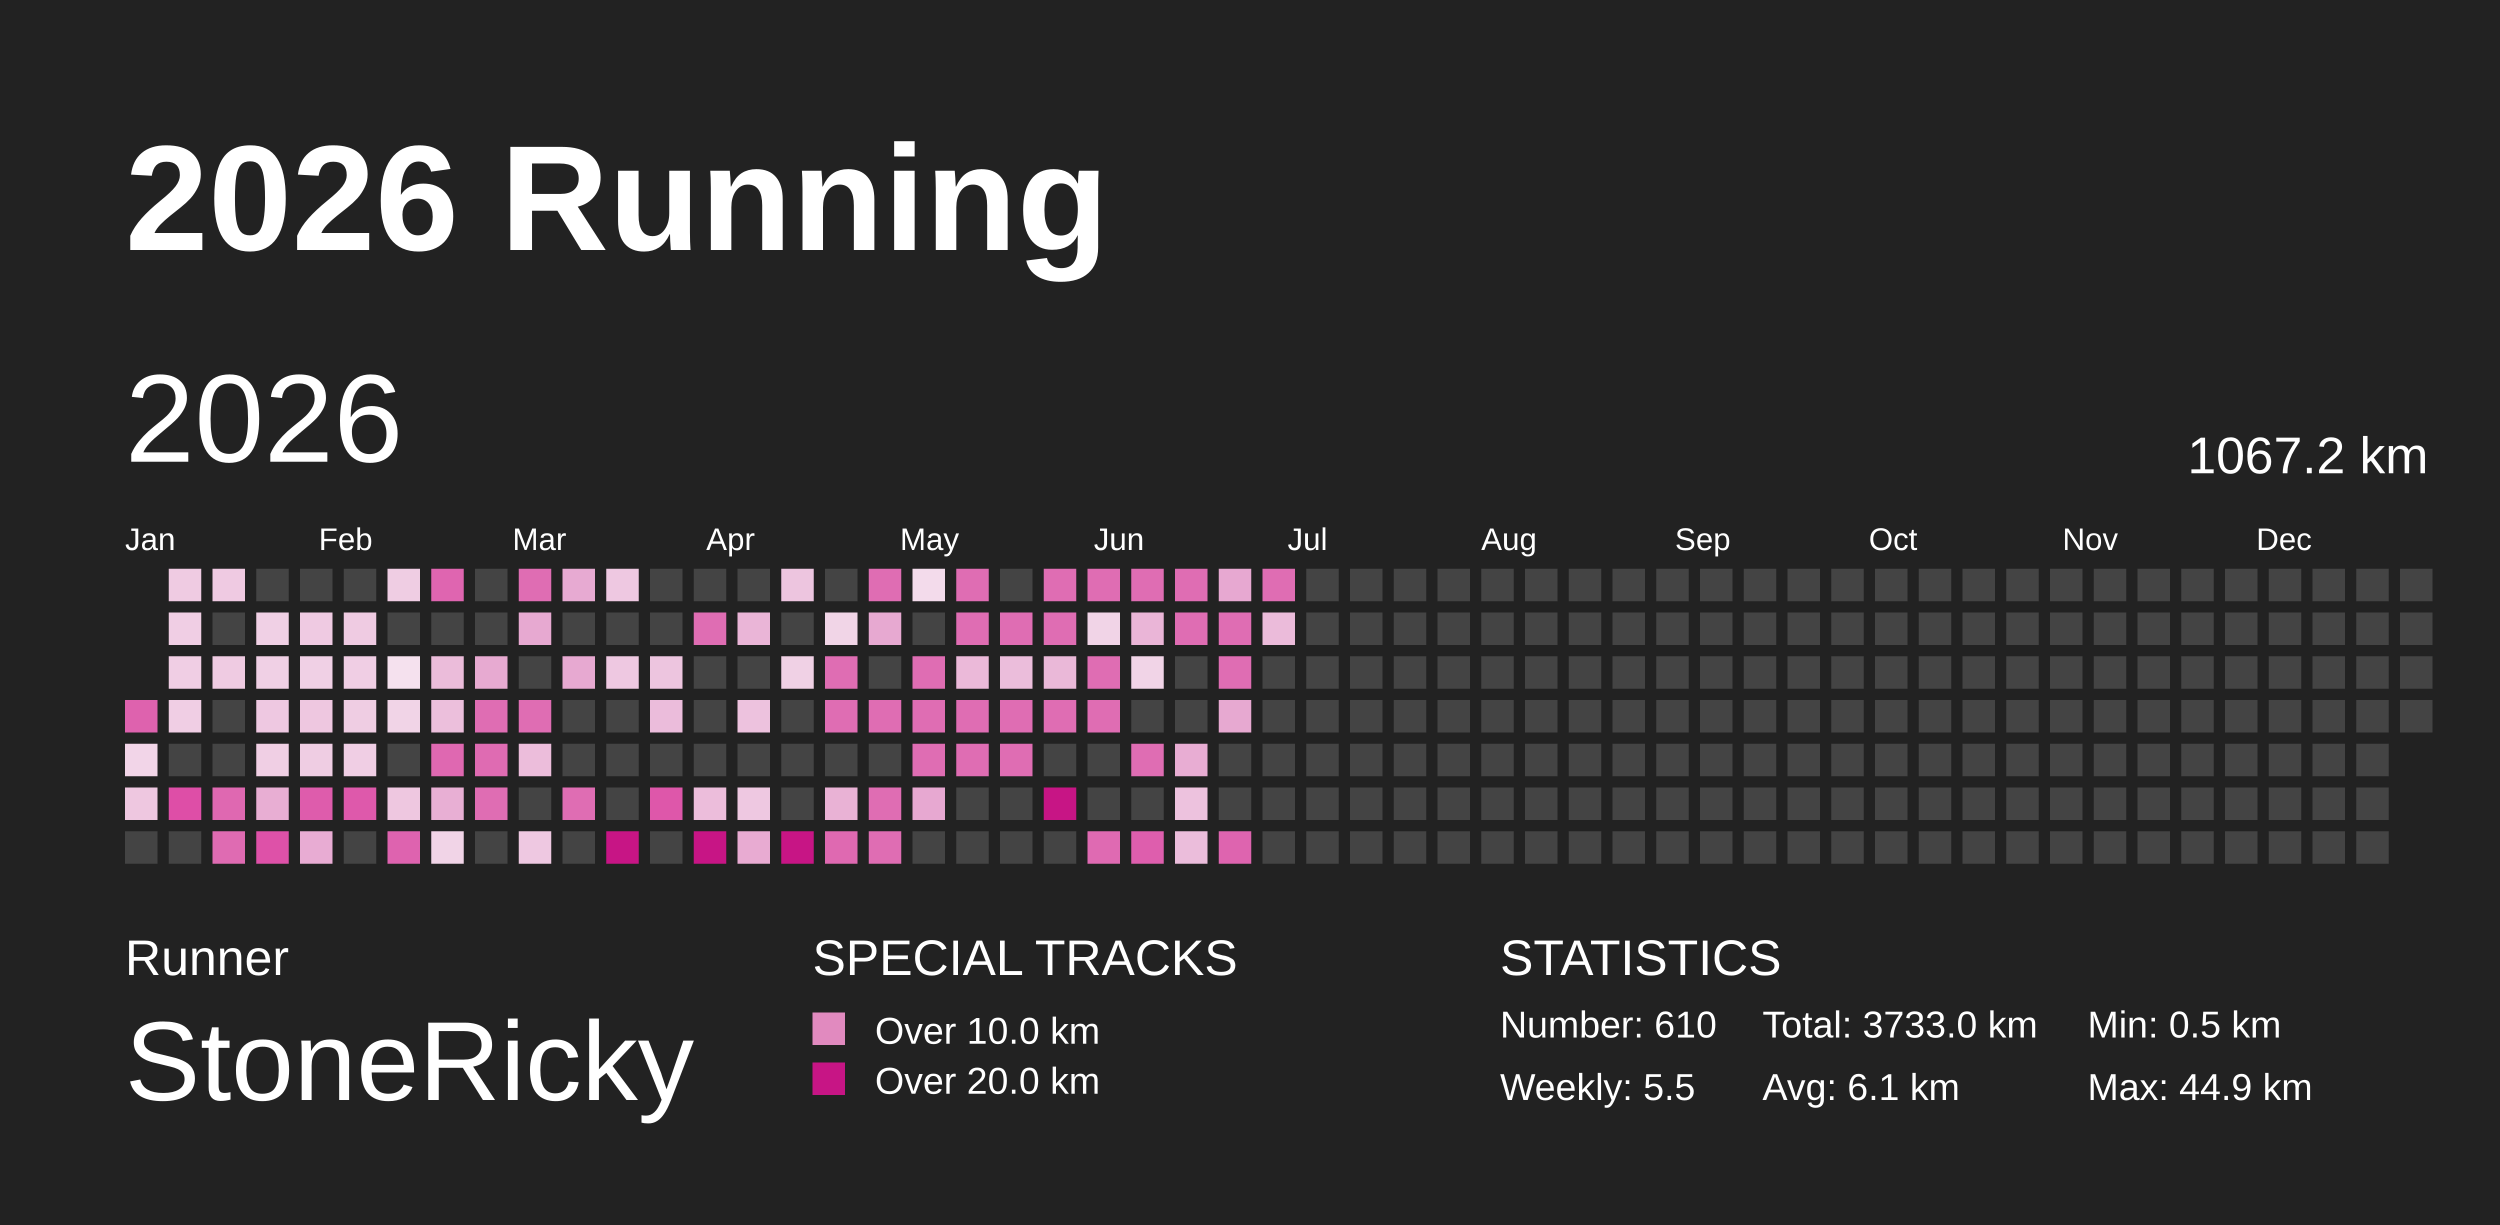
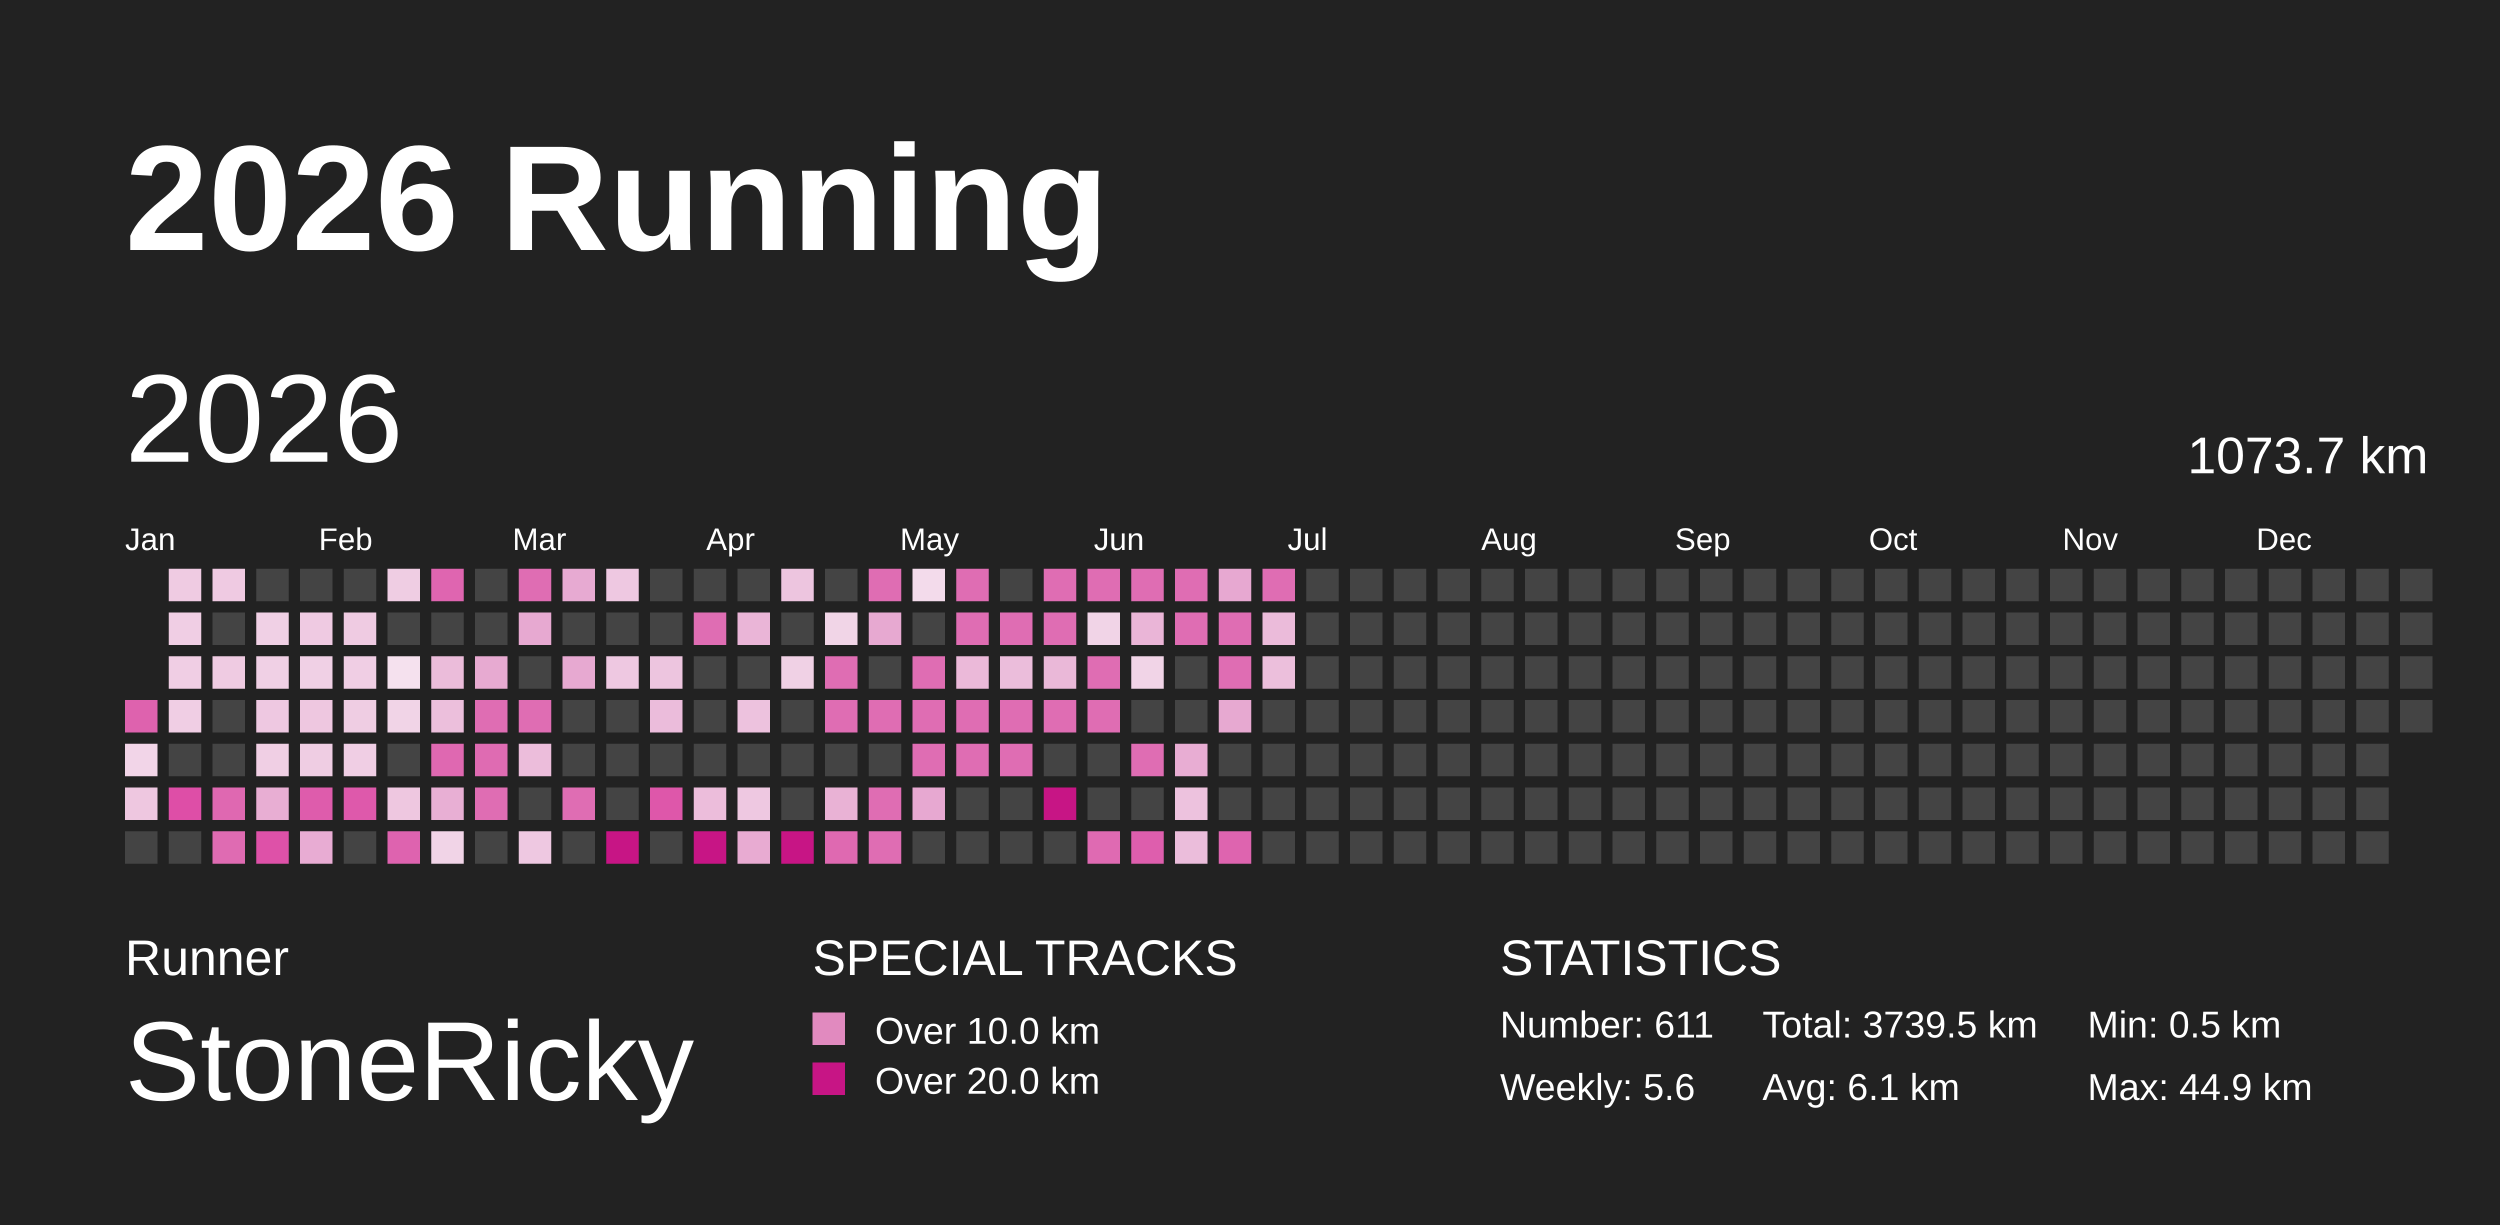
<svg xmlns="http://www.w3.org/2000/svg" baseProfile="full" height="98mm" version="1.1" viewBox="0,0,200,98" width="200mm">
  <defs>
    <pattern height="2" id="indoor-stripe" patternUnits="userSpaceOnUse" width="2">
      <line stroke="white" stroke-opacity="0.45" stroke-width="0.5" x1="0" x2="2" y1="2" y2="0" />
    </pattern>
  </defs>
  <rect fill="#222222" height="98" width="200" x="0" y="0" />
  <text fill="#FFFFFF" style="font-size:12px; font-family:Arial; font-weight:bold;" x="10" y="20">2026 Running</text>
  <text fill="#FFFFFF" style="font-size:4px; font-family:Arial" x="10" y="78">Runner</text>
  <text fill="#FFFFFF" style="font-size:9px; font-family:Arial" x="10" y="88">StoneRicky</text>
  <text fill="#FFFFFF" style="font-size:4px; font-family:Arial" x="65" y="78">SPECIAL TRACKS</text>
  <rect fill="#E18ABF" height="2.6" width="2.6" x="65" y="81" />
  <text fill="#FFFFFF" style="font-size:3px; font-family:Arial" x="70" y="83.5">Over 10.0 km</text>
  <rect fill="#C71585" height="2.6" width="2.6" x="65" y="85" />
  <text fill="#FFFFFF" style="font-size:3px; font-family:Arial" x="70" y="87.5">Over 20.0 km</text>
  <text fill="#FFFFFF" style="font-size:4px; font-family:Arial" x="120" y="78">STATISTICS</text>
-   <text fill="#FFFFFF" style="font-size:3px; font-family:Arial" x="120" y="83">Number: 610</text>
-   <text fill="#FFFFFF" style="font-size:3px; font-family:Arial" x="120" y="88">Weekly: 5.5</text>
-   <text fill="#FFFFFF" style="font-size:3px; font-family:Arial" x="141" y="83">Total: 3733.0 km</text>
+   <text fill="#FFFFFF" style="font-size:3px; font-family:Arial" x="120" y="83">Number: 611</text>
+   <text fill="#FFFFFF" style="font-size:3px; font-family:Arial" x="120" y="88">Weekly: 5.6</text>
+   <text fill="#FFFFFF" style="font-size:3px; font-family:Arial" x="141" y="83">Total: 3739.5 km</text>
  <text fill="#FFFFFF" style="font-size:3px; font-family:Arial" x="141" y="88">Avg: 6.1 km</text>
  <text fill="#FFFFFF" style="font-size:3px; font-family:Arial" x="167" y="83">Min: 0.5 km</text>
  <text fill="#FFFFFF" style="font-size:3px; font-family:Arial" x="167" y="88">Max: 44.9 km</text>
  <text dominant-baseline="hanging" fill="#FFFFFF" style="font-size:10.0px; font-family:Arial;" x="10" y="30">2026</text>
-   <text dominant-baseline="hanging" fill="#FFFFFF" style="font-size:4.125px; font-family:Arial;" x="175" y="35">1067.2 km</text>
+   <text dominant-baseline="hanging" fill="#FFFFFF" style="font-size:4.125px; font-family:Arial;" x="175" y="35">1073.7 km</text>
  <text fill="#FFFFFF" style="font-size:2.5px; font-family:Arial" x="10.0" y="44">Jan</text>
  <text fill="#FFFFFF" style="font-size:2.5px; font-family:Arial" x="25.5" y="44">Feb</text>
  <text fill="#FFFFFF" style="font-size:2.5px; font-family:Arial" x="41.0" y="44">Mar</text>
  <text fill="#FFFFFF" style="font-size:2.5px; font-family:Arial" x="56.5" y="44">Apr</text>
  <text fill="#FFFFFF" style="font-size:2.5px; font-family:Arial" x="72.0" y="44">May</text>
  <text fill="#FFFFFF" style="font-size:2.5px; font-family:Arial" x="87.5" y="44">Jun</text>
  <text fill="#FFFFFF" style="font-size:2.5px; font-family:Arial" x="103.0" y="44">Jul</text>
  <text fill="#FFFFFF" style="font-size:2.5px; font-family:Arial" x="118.5" y="44">Aug</text>
  <text fill="#FFFFFF" style="font-size:2.5px; font-family:Arial" x="134.0" y="44">Sep</text>
  <text fill="#FFFFFF" style="font-size:2.5px; font-family:Arial" x="149.5" y="44">Oct</text>
  <text fill="#FFFFFF" style="font-size:2.5px; font-family:Arial" x="165.0" y="44">Nov</text>
  <text fill="#FFFFFF" style="font-size:2.5px; font-family:Arial" x="180.5" y="44">Dec</text>
  <rect fill="#de62ae" height="2.6" width="2.6" x="10.0" y="56.0" />
  <rect fill="#f2d5e8" height="2.6" width="2.6" x="10.0" y="59.5" />
  <rect fill="#eec7e0" height="2.6" width="2.6" x="10.0" y="63.0" />
  <rect fill="#444444" height="2.6" width="2.6" x="10.0" y="66.5" />
  <rect fill="#efcbe2" height="2.6" width="2.6" x="13.5" y="45.5" />
  <rect fill="#f0cee4" height="2.6" width="2.6" x="13.5" y="49.0" />
  <rect fill="#f0cee4" height="2.6" width="2.6" x="13.5" y="52.5" />
  <rect fill="#f0cee4" height="2.6" width="2.6" x="13.5" y="56.0" />
  <rect fill="#444444" height="2.6" width="2.6" x="13.5" y="59.5" />
  <rect fill="#de4ea7" height="2.6" width="2.6" x="13.5" y="63.0" />
  <rect fill="#444444" height="2.6" width="2.6" x="13.5" y="66.5" />
  <rect fill="#efcae2" height="2.6" width="2.6" x="17.0" y="45.5" />
  <rect fill="#444444" height="2.6" width="2.6" x="17.0" y="49.0" />
  <rect fill="#efcbe2" height="2.6" width="2.6" x="17.0" y="52.5" />
  <rect fill="#444444" height="2.6" width="2.6" x="17.0" y="56.0" />
  <rect fill="#444444" height="2.6" width="2.6" x="17.0" y="59.5" />
  <rect fill="#df68b1" height="2.6" width="2.6" x="17.0" y="63.0" />
  <rect fill="#df6bb2" height="2.6" width="2.6" x="17.0" y="66.5" />
  <rect fill="#444444" height="2.6" width="2.6" x="20.5" y="45.5" />
  <rect fill="#f0d0e5" height="2.6" width="2.6" x="20.5" y="49.0" />
  <rect fill="#f0d0e5" height="2.6" width="2.6" x="20.5" y="52.5" />
  <rect fill="#eec8e1" height="2.6" width="2.6" x="20.5" y="56.0" />
  <rect fill="#f0cfe4" height="2.6" width="2.6" x="20.5" y="59.5" />
  <rect fill="#e8aed3" height="2.6" width="2.6" x="20.5" y="63.0" />
  <rect fill="#de51a8" height="2.6" width="2.6" x="20.5" y="66.5" />
  <rect fill="#444444" height="2.6" width="2.6" x="24.0" y="45.5" />
  <rect fill="#efcae2" height="2.6" width="2.6" x="24.0" y="49.0" />
  <rect fill="#f0d0e5" height="2.6" width="2.6" x="24.0" y="52.5" />
  <rect fill="#eec7e0" height="2.6" width="2.6" x="24.0" y="56.0" />
  <rect fill="#efcde3" height="2.6" width="2.6" x="24.0" y="59.5" />
  <rect fill="#de5cac" height="2.6" width="2.6" x="24.0" y="63.0" />
  <rect fill="#e8acd3" height="2.6" width="2.6" x="24.0" y="66.5" />
  <rect fill="#444444" height="2.6" width="2.6" x="27.5" y="45.5" />
  <rect fill="#efcbe2" height="2.6" width="2.6" x="27.5" y="49.0" />
  <rect fill="#f0cee4" height="2.6" width="2.6" x="27.5" y="52.5" />
  <rect fill="#efcde3" height="2.6" width="2.6" x="27.5" y="56.0" />
  <rect fill="#f0cee4" height="2.6" width="2.6" x="27.5" y="59.5" />
  <rect fill="#de59ab" height="2.6" width="2.6" x="27.5" y="63.0" />
  <rect fill="#444444" height="2.6" width="2.6" x="27.5" y="66.5" />
  <rect fill="#efcde3" height="2.6" width="2.6" x="31.0" y="45.5" />
  <rect fill="#444444" height="2.6" width="2.6" x="31.0" y="49.0" />
  <rect fill="#f5e1ee" height="2.6" width="2.6" x="31.0" y="52.5" />
  <rect fill="#f1d4e7" height="2.6" width="2.6" x="31.0" y="56.0" />
  <rect fill="#444444" height="2.6" width="2.6" x="31.0" y="59.5" />
  <rect fill="#eec7e0" height="2.6" width="2.6" x="31.0" y="63.0" />
  <rect fill="#de63af" height="2.6" width="2.6" x="31.0" y="66.5" />
  <rect fill="#df65b0" height="2.6" width="2.6" x="34.5" y="45.5" />
  <rect fill="#444444" height="2.6" width="2.6" x="34.5" y="49.0" />
  <rect fill="#ebbcda" height="2.6" width="2.6" x="34.5" y="52.5" />
  <rect fill="#ecbfdc" height="2.6" width="2.6" x="34.5" y="56.0" />
  <rect fill="#df68b1" height="2.6" width="2.6" x="34.5" y="59.5" />
  <rect fill="#e8afd4" height="2.6" width="2.6" x="34.5" y="63.0" />
  <rect fill="#f1d4e7" height="2.6" width="2.6" x="34.5" y="66.5" />
  <rect fill="#444444" height="2.6" width="2.6" x="38.0" y="45.5" />
  <rect fill="#444444" height="2.6" width="2.6" x="38.0" y="49.0" />
  <rect fill="#e7aad1" height="2.6" width="2.6" x="38.0" y="52.5" />
  <rect fill="#df6db3" height="2.6" width="2.6" x="38.0" y="56.0" />
  <rect fill="#df6bb2" height="2.6" width="2.6" x="38.0" y="59.5" />
  <rect fill="#df6db3" height="2.6" width="2.6" x="38.0" y="63.0" />
  <rect fill="#444444" height="2.6" width="2.6" x="38.0" y="66.5" />
  <rect fill="#df6db3" height="2.6" width="2.6" x="41.5" y="45.5" />
  <rect fill="#e7a9d1" height="2.6" width="2.6" x="41.5" y="49.0" />
  <rect fill="#444444" height="2.6" width="2.6" x="41.5" y="52.5" />
  <rect fill="#df6db3" height="2.6" width="2.6" x="41.5" y="56.0" />
  <rect fill="#ecbddb" height="2.6" width="2.6" x="41.5" y="59.5" />
  <rect fill="#444444" height="2.6" width="2.6" x="41.5" y="63.0" />
  <rect fill="#eec8e1" height="2.6" width="2.6" x="41.5" y="66.5" />
  <rect fill="#e7aad2" height="2.6" width="2.6" x="45.0" y="45.5" />
  <rect fill="#444444" height="2.6" width="2.6" x="45.0" y="49.0" />
  <rect fill="#e7a9d1" height="2.6" width="2.6" x="45.0" y="52.5" />
  <rect fill="#444444" height="2.6" width="2.6" x="45.0" y="56.0" />
  <rect fill="#444444" height="2.6" width="2.6" x="45.0" y="59.5" />
  <rect fill="#df6db3" height="2.6" width="2.6" x="45.0" y="63.0" />
  <rect fill="#444444" height="2.6" width="2.6" x="45.0" y="66.5" />
  <rect fill="#eec8e1" height="2.6" width="2.6" x="48.5" y="45.5" />
  <rect fill="#444444" height="2.6" width="2.6" x="48.5" y="49.0" />
  <rect fill="#eec8e1" height="2.6" width="2.6" x="48.5" y="52.5" />
  <rect fill="#444444" height="2.6" width="2.6" x="48.5" y="56.0" />
  <rect fill="#444444" height="2.6" width="2.6" x="48.5" y="59.5" />
  <rect fill="#444444" height="2.6" width="2.6" x="48.5" y="63.0" />
  <rect fill="#C71585" height="2.6" width="2.6" x="48.5" y="66.5" />
  <rect fill="#444444" height="2.6" width="2.6" x="52.0" y="45.5" />
  <rect fill="#444444" height="2.6" width="2.6" x="52.0" y="49.0" />
  <rect fill="#edc5df" height="2.6" width="2.6" x="52.0" y="52.5" />
  <rect fill="#ebbcdb" height="2.6" width="2.6" x="52.0" y="56.0" />
  <rect fill="#444444" height="2.6" width="2.6" x="52.0" y="59.5" />
  <rect fill="#de57aa" height="2.6" width="2.6" x="52.0" y="63.0" />
  <rect fill="#444444" height="2.6" width="2.6" x="52.0" y="66.5" />
  <rect fill="#444444" height="2.6" width="2.6" x="55.5" y="45.5" />
  <rect fill="#df6db3" height="2.6" width="2.6" x="55.5" y="49.0" />
  <rect fill="#444444" height="2.6" width="2.6" x="55.5" y="52.5" />
  <rect fill="#444444" height="2.6" width="2.6" x="55.5" y="56.0" />
  <rect fill="#444444" height="2.6" width="2.6" x="55.5" y="59.5" />
  <rect fill="#ecbddb" height="2.6" width="2.6" x="55.5" y="63.0" />
  <rect fill="#C71585" height="2.6" width="2.6" x="55.5" y="66.5" />
  <rect fill="#444444" height="2.6" width="2.6" x="59.0" y="45.5" />
  <rect fill="#eab5d7" height="2.6" width="2.6" x="59.0" y="49.0" />
  <rect fill="#444444" height="2.6" width="2.6" x="59.0" y="52.5" />
  <rect fill="#edc2de" height="2.6" width="2.6" x="59.0" y="56.0" />
  <rect fill="#444444" height="2.6" width="2.6" x="59.0" y="59.5" />
  <rect fill="#eec8e1" height="2.6" width="2.6" x="59.0" y="63.0" />
  <rect fill="#e8abd2" height="2.6" width="2.6" x="59.0" y="66.5" />
  <rect fill="#edc5df" height="2.6" width="2.6" x="62.5" y="45.5" />
  <rect fill="#444444" height="2.6" width="2.6" x="62.5" y="49.0" />
  <rect fill="#f0d1e5" height="2.6" width="2.6" x="62.5" y="52.5" />
  <rect fill="#444444" height="2.6" width="2.6" x="62.5" y="56.0" />
  <rect fill="#444444" height="2.6" width="2.6" x="62.5" y="59.5" />
  <rect fill="#444444" height="2.6" width="2.6" x="62.5" y="63.0" />
  <rect fill="#C71585" height="2.6" width="2.6" x="62.5" y="66.5" />
  <rect fill="#444444" height="2.6" width="2.6" x="66.0" y="45.5" />
  <rect fill="#f1d5e7" height="2.6" width="2.6" x="66.0" y="49.0" />
  <rect fill="#df6db3" height="2.6" width="2.6" x="66.0" y="52.5" />
  <rect fill="#df6db3" height="2.6" width="2.6" x="66.0" y="56.0" />
  <rect fill="#444444" height="2.6" width="2.6" x="66.0" y="59.5" />
  <rect fill="#e9b2d5" height="2.6" width="2.6" x="66.0" y="63.0" />
  <rect fill="#df69b1" height="2.6" width="2.6" x="66.0" y="66.5" />
  <rect fill="#df6db3" height="2.6" width="2.6" x="69.5" y="45.5" />
  <rect fill="#e7a9d1" height="2.6" width="2.6" x="69.5" y="49.0" />
  <rect fill="#444444" height="2.6" width="2.6" x="69.5" y="52.5" />
  <rect fill="#df6db3" height="2.6" width="2.6" x="69.5" y="56.0" />
  <rect fill="#444444" height="2.6" width="2.6" x="69.5" y="59.5" />
  <rect fill="#df6db3" height="2.6" width="2.6" x="69.5" y="63.0" />
  <rect fill="#df6db3" height="2.6" width="2.6" x="69.5" y="66.5" />
  <rect fill="#f3dbeb" height="2.6" width="2.6" x="73.0" y="45.5" />
  <rect fill="#444444" height="2.6" width="2.6" x="73.0" y="49.0" />
  <rect fill="#df6db3" height="2.6" width="2.6" x="73.0" y="52.5" />
  <rect fill="#df6db3" height="2.6" width="2.6" x="73.0" y="56.0" />
  <rect fill="#df6db3" height="2.6" width="2.6" x="73.0" y="59.5" />
  <rect fill="#e7a8d1" height="2.6" width="2.6" x="73.0" y="63.0" />
  <rect fill="#444444" height="2.6" width="2.6" x="73.0" y="66.5" />
  <rect fill="#df6db3" height="2.6" width="2.6" x="76.5" y="45.5" />
  <rect fill="#df6db3" height="2.6" width="2.6" x="76.5" y="49.0" />
  <rect fill="#ebb9d9" height="2.6" width="2.6" x="76.5" y="52.5" />
  <rect fill="#df6db3" height="2.6" width="2.6" x="76.5" y="56.0" />
  <rect fill="#df6db3" height="2.6" width="2.6" x="76.5" y="59.5" />
  <rect fill="#444444" height="2.6" width="2.6" x="76.5" y="63.0" />
  <rect fill="#444444" height="2.6" width="2.6" x="76.5" y="66.5" />
  <rect fill="#444444" height="2.6" width="2.6" x="80.0" y="45.5" />
  <rect fill="#df6db3" height="2.6" width="2.6" x="80.0" y="49.0" />
  <rect fill="#ebbddb" height="2.6" width="2.6" x="80.0" y="52.5" />
  <rect fill="#df6db3" height="2.6" width="2.6" x="80.0" y="56.0" />
  <rect fill="#df6db3" height="2.6" width="2.6" x="80.0" y="59.5" />
  <rect fill="#444444" height="2.6" width="2.6" x="80.0" y="63.0" />
  <rect fill="#444444" height="2.6" width="2.6" x="80.0" y="66.5" />
  <rect fill="#df6db3" height="2.6" width="2.6" x="83.5" y="45.5" />
  <rect fill="#df6db3" height="2.6" width="2.6" x="83.5" y="49.0" />
  <rect fill="#eab8d8" height="2.6" width="2.6" x="83.5" y="52.5" />
  <rect fill="#df6db3" height="2.6" width="2.6" x="83.5" y="56.0" />
  <rect fill="#444444" height="2.6" width="2.6" x="83.5" y="59.5" />
  <rect fill="#C71585" height="2.6" width="2.6" x="83.5" y="63.0" />
  <rect fill="#444444" height="2.6" width="2.6" x="83.5" y="66.5" />
  <rect fill="#df6db3" height="2.6" width="2.6" x="87.0" y="45.5" />
  <rect fill="#f1d4e7" height="2.6" width="2.6" x="87.0" y="49.0" />
  <rect fill="#df6db3" height="2.6" width="2.6" x="87.0" y="52.5" />
  <rect fill="#df6db3" height="2.6" width="2.6" x="87.0" y="56.0" />
  <rect fill="#444444" height="2.6" width="2.6" x="87.0" y="59.5" />
  <rect fill="#444444" height="2.6" width="2.6" x="87.0" y="63.0" />
  <rect fill="#df6ab2" height="2.6" width="2.6" x="87.0" y="66.5" />
  <rect fill="#df6db3" height="2.6" width="2.6" x="90.5" y="45.5" />
  <rect fill="#eab5d7" height="2.6" width="2.6" x="90.5" y="49.0" />
  <rect fill="#f1d4e7" height="2.6" width="2.6" x="90.5" y="52.5" />
  <rect fill="#444444" height="2.6" width="2.6" x="90.5" y="56.0" />
  <rect fill="#df6db3" height="2.6" width="2.6" x="90.5" y="59.5" />
  <rect fill="#444444" height="2.6" width="2.6" x="90.5" y="63.0" />
  <rect fill="#de5ead" height="2.6" width="2.6" x="90.5" y="66.5" />
  <rect fill="#df6db3" height="2.6" width="2.6" x="94.0" y="45.5" />
  <rect fill="#df6db3" height="2.6" width="2.6" x="94.0" y="49.0" />
  <rect fill="#444444" height="2.6" width="2.6" x="94.0" y="52.5" />
  <rect fill="#444444" height="2.6" width="2.6" x="94.0" y="56.0" />
  <rect fill="#e8add3" height="2.6" width="2.6" x="94.0" y="59.5" />
  <rect fill="#edc2de" height="2.6" width="2.6" x="94.0" y="63.0" />
  <rect fill="#ebbddb" height="2.6" width="2.6" x="94.0" y="66.5" />
  <rect fill="#e7a8d1" height="2.6" width="2.6" x="97.5" y="45.5" />
  <rect fill="#df6db3" height="2.6" width="2.6" x="97.5" y="49.0" />
  <rect fill="#df6db3" height="2.6" width="2.6" x="97.5" y="52.5" />
  <rect fill="#e7a9d1" height="2.6" width="2.6" x="97.5" y="56.0" />
  <rect fill="#444444" height="2.6" width="2.6" x="97.5" y="59.5" />
  <rect fill="#444444" height="2.6" width="2.6" x="97.5" y="63.0" />
  <rect fill="#de64af" height="2.6" width="2.6" x="97.5" y="66.5" />
  <rect fill="#df6db3" height="2.6" width="2.6" x="101.0" y="45.5" />
  <rect fill="#ebbbda" height="2.6" width="2.6" x="101.0" y="49.0" />
-   <rect fill="#444444" height="2.6" width="2.6" x="101.0" y="52.5" />
+   <rect fill="#ecbfdc" height="2.6" width="2.6" x="101.0" y="52.5" />
  <rect fill="#444444" height="2.6" width="2.6" x="101.0" y="56.0" />
  <rect fill="#444444" height="2.6" width="2.6" x="101.0" y="59.5" />
  <rect fill="#444444" height="2.6" width="2.6" x="101.0" y="63.0" />
  <rect fill="#444444" height="2.6" width="2.6" x="101.0" y="66.5" />
  <rect fill="#444444" height="2.6" width="2.6" x="104.5" y="45.5" />
  <rect fill="#444444" height="2.6" width="2.6" x="104.5" y="49.0" />
  <rect fill="#444444" height="2.6" width="2.6" x="104.5" y="52.5" />
  <rect fill="#444444" height="2.6" width="2.6" x="104.5" y="56.0" />
  <rect fill="#444444" height="2.6" width="2.6" x="104.5" y="59.5" />
  <rect fill="#444444" height="2.6" width="2.6" x="104.5" y="63.0" />
  <rect fill="#444444" height="2.6" width="2.6" x="104.5" y="66.5" />
  <rect fill="#444444" height="2.6" width="2.6" x="108.0" y="45.5" />
  <rect fill="#444444" height="2.6" width="2.6" x="108.0" y="49.0" />
  <rect fill="#444444" height="2.6" width="2.6" x="108.0" y="52.5" />
  <rect fill="#444444" height="2.6" width="2.6" x="108.0" y="56.0" />
  <rect fill="#444444" height="2.6" width="2.6" x="108.0" y="59.5" />
  <rect fill="#444444" height="2.6" width="2.6" x="108.0" y="63.0" />
  <rect fill="#444444" height="2.6" width="2.6" x="108.0" y="66.5" />
  <rect fill="#444444" height="2.6" width="2.6" x="111.5" y="45.5" />
  <rect fill="#444444" height="2.6" width="2.6" x="111.5" y="49.0" />
  <rect fill="#444444" height="2.6" width="2.6" x="111.5" y="52.5" />
  <rect fill="#444444" height="2.6" width="2.6" x="111.5" y="56.0" />
  <rect fill="#444444" height="2.6" width="2.6" x="111.5" y="59.5" />
  <rect fill="#444444" height="2.6" width="2.6" x="111.5" y="63.0" />
  <rect fill="#444444" height="2.6" width="2.6" x="111.5" y="66.5" />
  <rect fill="#444444" height="2.6" width="2.6" x="115.0" y="45.5" />
  <rect fill="#444444" height="2.6" width="2.6" x="115.0" y="49.0" />
  <rect fill="#444444" height="2.6" width="2.6" x="115.0" y="52.5" />
  <rect fill="#444444" height="2.6" width="2.6" x="115.0" y="56.0" />
  <rect fill="#444444" height="2.6" width="2.6" x="115.0" y="59.5" />
  <rect fill="#444444" height="2.6" width="2.6" x="115.0" y="63.0" />
  <rect fill="#444444" height="2.6" width="2.6" x="115.0" y="66.5" />
  <rect fill="#444444" height="2.6" width="2.6" x="118.5" y="45.5" />
  <rect fill="#444444" height="2.6" width="2.6" x="118.5" y="49.0" />
  <rect fill="#444444" height="2.6" width="2.6" x="118.5" y="52.5" />
  <rect fill="#444444" height="2.6" width="2.6" x="118.5" y="56.0" />
  <rect fill="#444444" height="2.6" width="2.6" x="118.5" y="59.5" />
  <rect fill="#444444" height="2.6" width="2.6" x="118.5" y="63.0" />
  <rect fill="#444444" height="2.6" width="2.6" x="118.5" y="66.5" />
  <rect fill="#444444" height="2.6" width="2.6" x="122.0" y="45.5" />
  <rect fill="#444444" height="2.6" width="2.6" x="122.0" y="49.0" />
  <rect fill="#444444" height="2.6" width="2.6" x="122.0" y="52.5" />
  <rect fill="#444444" height="2.6" width="2.6" x="122.0" y="56.0" />
  <rect fill="#444444" height="2.6" width="2.6" x="122.0" y="59.5" />
  <rect fill="#444444" height="2.6" width="2.6" x="122.0" y="63.0" />
  <rect fill="#444444" height="2.6" width="2.6" x="122.0" y="66.5" />
  <rect fill="#444444" height="2.6" width="2.6" x="125.5" y="45.5" />
  <rect fill="#444444" height="2.6" width="2.6" x="125.5" y="49.0" />
  <rect fill="#444444" height="2.6" width="2.6" x="125.5" y="52.5" />
  <rect fill="#444444" height="2.6" width="2.6" x="125.5" y="56.0" />
  <rect fill="#444444" height="2.6" width="2.6" x="125.5" y="59.5" />
  <rect fill="#444444" height="2.6" width="2.6" x="125.5" y="63.0" />
  <rect fill="#444444" height="2.6" width="2.6" x="125.5" y="66.5" />
  <rect fill="#444444" height="2.6" width="2.6" x="129.0" y="45.5" />
  <rect fill="#444444" height="2.6" width="2.6" x="129.0" y="49.0" />
  <rect fill="#444444" height="2.6" width="2.6" x="129.0" y="52.5" />
  <rect fill="#444444" height="2.6" width="2.6" x="129.0" y="56.0" />
  <rect fill="#444444" height="2.6" width="2.6" x="129.0" y="59.5" />
  <rect fill="#444444" height="2.6" width="2.6" x="129.0" y="63.0" />
  <rect fill="#444444" height="2.6" width="2.6" x="129.0" y="66.5" />
  <rect fill="#444444" height="2.6" width="2.6" x="132.5" y="45.5" />
  <rect fill="#444444" height="2.6" width="2.6" x="132.5" y="49.0" />
  <rect fill="#444444" height="2.6" width="2.6" x="132.5" y="52.5" />
  <rect fill="#444444" height="2.6" width="2.6" x="132.5" y="56.0" />
  <rect fill="#444444" height="2.6" width="2.6" x="132.5" y="59.5" />
  <rect fill="#444444" height="2.6" width="2.6" x="132.5" y="63.0" />
  <rect fill="#444444" height="2.6" width="2.6" x="132.5" y="66.5" />
  <rect fill="#444444" height="2.6" width="2.6" x="136.0" y="45.5" />
  <rect fill="#444444" height="2.6" width="2.6" x="136.0" y="49.0" />
  <rect fill="#444444" height="2.6" width="2.6" x="136.0" y="52.5" />
  <rect fill="#444444" height="2.6" width="2.6" x="136.0" y="56.0" />
  <rect fill="#444444" height="2.6" width="2.6" x="136.0" y="59.5" />
  <rect fill="#444444" height="2.6" width="2.6" x="136.0" y="63.0" />
  <rect fill="#444444" height="2.6" width="2.6" x="136.0" y="66.5" />
  <rect fill="#444444" height="2.6" width="2.6" x="139.5" y="45.5" />
  <rect fill="#444444" height="2.6" width="2.6" x="139.5" y="49.0" />
  <rect fill="#444444" height="2.6" width="2.6" x="139.5" y="52.5" />
  <rect fill="#444444" height="2.6" width="2.6" x="139.5" y="56.0" />
  <rect fill="#444444" height="2.6" width="2.6" x="139.5" y="59.5" />
  <rect fill="#444444" height="2.6" width="2.6" x="139.5" y="63.0" />
  <rect fill="#444444" height="2.6" width="2.6" x="139.5" y="66.5" />
  <rect fill="#444444" height="2.6" width="2.6" x="143.0" y="45.5" />
  <rect fill="#444444" height="2.6" width="2.6" x="143.0" y="49.0" />
  <rect fill="#444444" height="2.6" width="2.6" x="143.0" y="52.5" />
  <rect fill="#444444" height="2.6" width="2.6" x="143.0" y="56.0" />
  <rect fill="#444444" height="2.6" width="2.6" x="143.0" y="59.5" />
  <rect fill="#444444" height="2.6" width="2.6" x="143.0" y="63.0" />
  <rect fill="#444444" height="2.6" width="2.6" x="143.0" y="66.5" />
  <rect fill="#444444" height="2.6" width="2.6" x="146.5" y="45.5" />
  <rect fill="#444444" height="2.6" width="2.6" x="146.5" y="49.0" />
  <rect fill="#444444" height="2.6" width="2.6" x="146.5" y="52.5" />
  <rect fill="#444444" height="2.6" width="2.6" x="146.5" y="56.0" />
  <rect fill="#444444" height="2.6" width="2.6" x="146.5" y="59.5" />
  <rect fill="#444444" height="2.6" width="2.6" x="146.5" y="63.0" />
  <rect fill="#444444" height="2.6" width="2.6" x="146.5" y="66.5" />
  <rect fill="#444444" height="2.6" width="2.6" x="150.0" y="45.5" />
  <rect fill="#444444" height="2.6" width="2.6" x="150.0" y="49.0" />
  <rect fill="#444444" height="2.6" width="2.6" x="150.0" y="52.5" />
  <rect fill="#444444" height="2.6" width="2.6" x="150.0" y="56.0" />
  <rect fill="#444444" height="2.6" width="2.6" x="150.0" y="59.5" />
  <rect fill="#444444" height="2.6" width="2.6" x="150.0" y="63.0" />
  <rect fill="#444444" height="2.6" width="2.6" x="150.0" y="66.5" />
  <rect fill="#444444" height="2.6" width="2.6" x="153.5" y="45.5" />
  <rect fill="#444444" height="2.6" width="2.6" x="153.5" y="49.0" />
  <rect fill="#444444" height="2.6" width="2.6" x="153.5" y="52.5" />
  <rect fill="#444444" height="2.6" width="2.6" x="153.5" y="56.0" />
  <rect fill="#444444" height="2.6" width="2.6" x="153.5" y="59.5" />
  <rect fill="#444444" height="2.6" width="2.6" x="153.5" y="63.0" />
  <rect fill="#444444" height="2.6" width="2.6" x="153.5" y="66.5" />
  <rect fill="#444444" height="2.6" width="2.6" x="157.0" y="45.5" />
  <rect fill="#444444" height="2.6" width="2.6" x="157.0" y="49.0" />
  <rect fill="#444444" height="2.6" width="2.6" x="157.0" y="52.5" />
  <rect fill="#444444" height="2.6" width="2.6" x="157.0" y="56.0" />
  <rect fill="#444444" height="2.6" width="2.6" x="157.0" y="59.5" />
  <rect fill="#444444" height="2.6" width="2.6" x="157.0" y="63.0" />
  <rect fill="#444444" height="2.6" width="2.6" x="157.0" y="66.5" />
  <rect fill="#444444" height="2.6" width="2.6" x="160.5" y="45.5" />
  <rect fill="#444444" height="2.6" width="2.6" x="160.5" y="49.0" />
  <rect fill="#444444" height="2.6" width="2.6" x="160.5" y="52.5" />
  <rect fill="#444444" height="2.6" width="2.6" x="160.5" y="56.0" />
  <rect fill="#444444" height="2.6" width="2.6" x="160.5" y="59.5" />
  <rect fill="#444444" height="2.6" width="2.6" x="160.5" y="63.0" />
  <rect fill="#444444" height="2.6" width="2.6" x="160.5" y="66.5" />
  <rect fill="#444444" height="2.6" width="2.6" x="164.0" y="45.5" />
  <rect fill="#444444" height="2.6" width="2.6" x="164.0" y="49.0" />
  <rect fill="#444444" height="2.6" width="2.6" x="164.0" y="52.5" />
  <rect fill="#444444" height="2.6" width="2.6" x="164.0" y="56.0" />
  <rect fill="#444444" height="2.6" width="2.6" x="164.0" y="59.5" />
  <rect fill="#444444" height="2.6" width="2.6" x="164.0" y="63.0" />
  <rect fill="#444444" height="2.6" width="2.6" x="164.0" y="66.5" />
  <rect fill="#444444" height="2.6" width="2.6" x="167.5" y="45.5" />
  <rect fill="#444444" height="2.6" width="2.6" x="167.5" y="49.0" />
  <rect fill="#444444" height="2.6" width="2.6" x="167.5" y="52.5" />
  <rect fill="#444444" height="2.6" width="2.6" x="167.5" y="56.0" />
  <rect fill="#444444" height="2.6" width="2.6" x="167.5" y="59.5" />
  <rect fill="#444444" height="2.6" width="2.6" x="167.5" y="63.0" />
  <rect fill="#444444" height="2.6" width="2.6" x="167.5" y="66.5" />
  <rect fill="#444444" height="2.6" width="2.6" x="171.0" y="45.5" />
  <rect fill="#444444" height="2.6" width="2.6" x="171.0" y="49.0" />
  <rect fill="#444444" height="2.6" width="2.6" x="171.0" y="52.5" />
  <rect fill="#444444" height="2.6" width="2.6" x="171.0" y="56.0" />
  <rect fill="#444444" height="2.6" width="2.6" x="171.0" y="59.5" />
  <rect fill="#444444" height="2.6" width="2.6" x="171.0" y="63.0" />
  <rect fill="#444444" height="2.6" width="2.6" x="171.0" y="66.5" />
  <rect fill="#444444" height="2.6" width="2.6" x="174.5" y="45.5" />
  <rect fill="#444444" height="2.6" width="2.6" x="174.5" y="49.0" />
  <rect fill="#444444" height="2.6" width="2.6" x="174.5" y="52.5" />
  <rect fill="#444444" height="2.6" width="2.6" x="174.5" y="56.0" />
  <rect fill="#444444" height="2.6" width="2.6" x="174.5" y="59.5" />
  <rect fill="#444444" height="2.6" width="2.6" x="174.5" y="63.0" />
  <rect fill="#444444" height="2.6" width="2.6" x="174.5" y="66.5" />
  <rect fill="#444444" height="2.6" width="2.6" x="178.0" y="45.5" />
  <rect fill="#444444" height="2.6" width="2.6" x="178.0" y="49.0" />
  <rect fill="#444444" height="2.6" width="2.6" x="178.0" y="52.5" />
  <rect fill="#444444" height="2.6" width="2.6" x="178.0" y="56.0" />
  <rect fill="#444444" height="2.6" width="2.6" x="178.0" y="59.5" />
  <rect fill="#444444" height="2.6" width="2.6" x="178.0" y="63.0" />
  <rect fill="#444444" height="2.6" width="2.6" x="178.0" y="66.5" />
  <rect fill="#444444" height="2.6" width="2.6" x="181.5" y="45.5" />
  <rect fill="#444444" height="2.6" width="2.6" x="181.5" y="49.0" />
  <rect fill="#444444" height="2.6" width="2.6" x="181.5" y="52.5" />
  <rect fill="#444444" height="2.6" width="2.6" x="181.5" y="56.0" />
  <rect fill="#444444" height="2.6" width="2.6" x="181.5" y="59.5" />
  <rect fill="#444444" height="2.6" width="2.6" x="181.5" y="63.0" />
  <rect fill="#444444" height="2.6" width="2.6" x="181.5" y="66.5" />
  <rect fill="#444444" height="2.6" width="2.6" x="185.0" y="45.5" />
  <rect fill="#444444" height="2.6" width="2.6" x="185.0" y="49.0" />
  <rect fill="#444444" height="2.6" width="2.6" x="185.0" y="52.5" />
  <rect fill="#444444" height="2.6" width="2.6" x="185.0" y="56.0" />
  <rect fill="#444444" height="2.6" width="2.6" x="185.0" y="59.5" />
  <rect fill="#444444" height="2.6" width="2.6" x="185.0" y="63.0" />
  <rect fill="#444444" height="2.6" width="2.6" x="185.0" y="66.5" />
  <rect fill="#444444" height="2.6" width="2.6" x="188.5" y="45.5" />
  <rect fill="#444444" height="2.6" width="2.6" x="188.5" y="49.0" />
  <rect fill="#444444" height="2.6" width="2.6" x="188.5" y="52.5" />
  <rect fill="#444444" height="2.6" width="2.6" x="188.5" y="56.0" />
  <rect fill="#444444" height="2.6" width="2.6" x="188.5" y="59.5" />
  <rect fill="#444444" height="2.6" width="2.6" x="188.5" y="63.0" />
  <rect fill="#444444" height="2.6" width="2.6" x="188.5" y="66.5" />
  <rect fill="#444444" height="2.6" width="2.6" x="192.0" y="45.5" />
  <rect fill="#444444" height="2.6" width="2.6" x="192.0" y="49.0" />
  <rect fill="#444444" height="2.6" width="2.6" x="192.0" y="52.5" />
  <rect fill="#444444" height="2.6" width="2.6" x="192.0" y="56.0" />
</svg>
